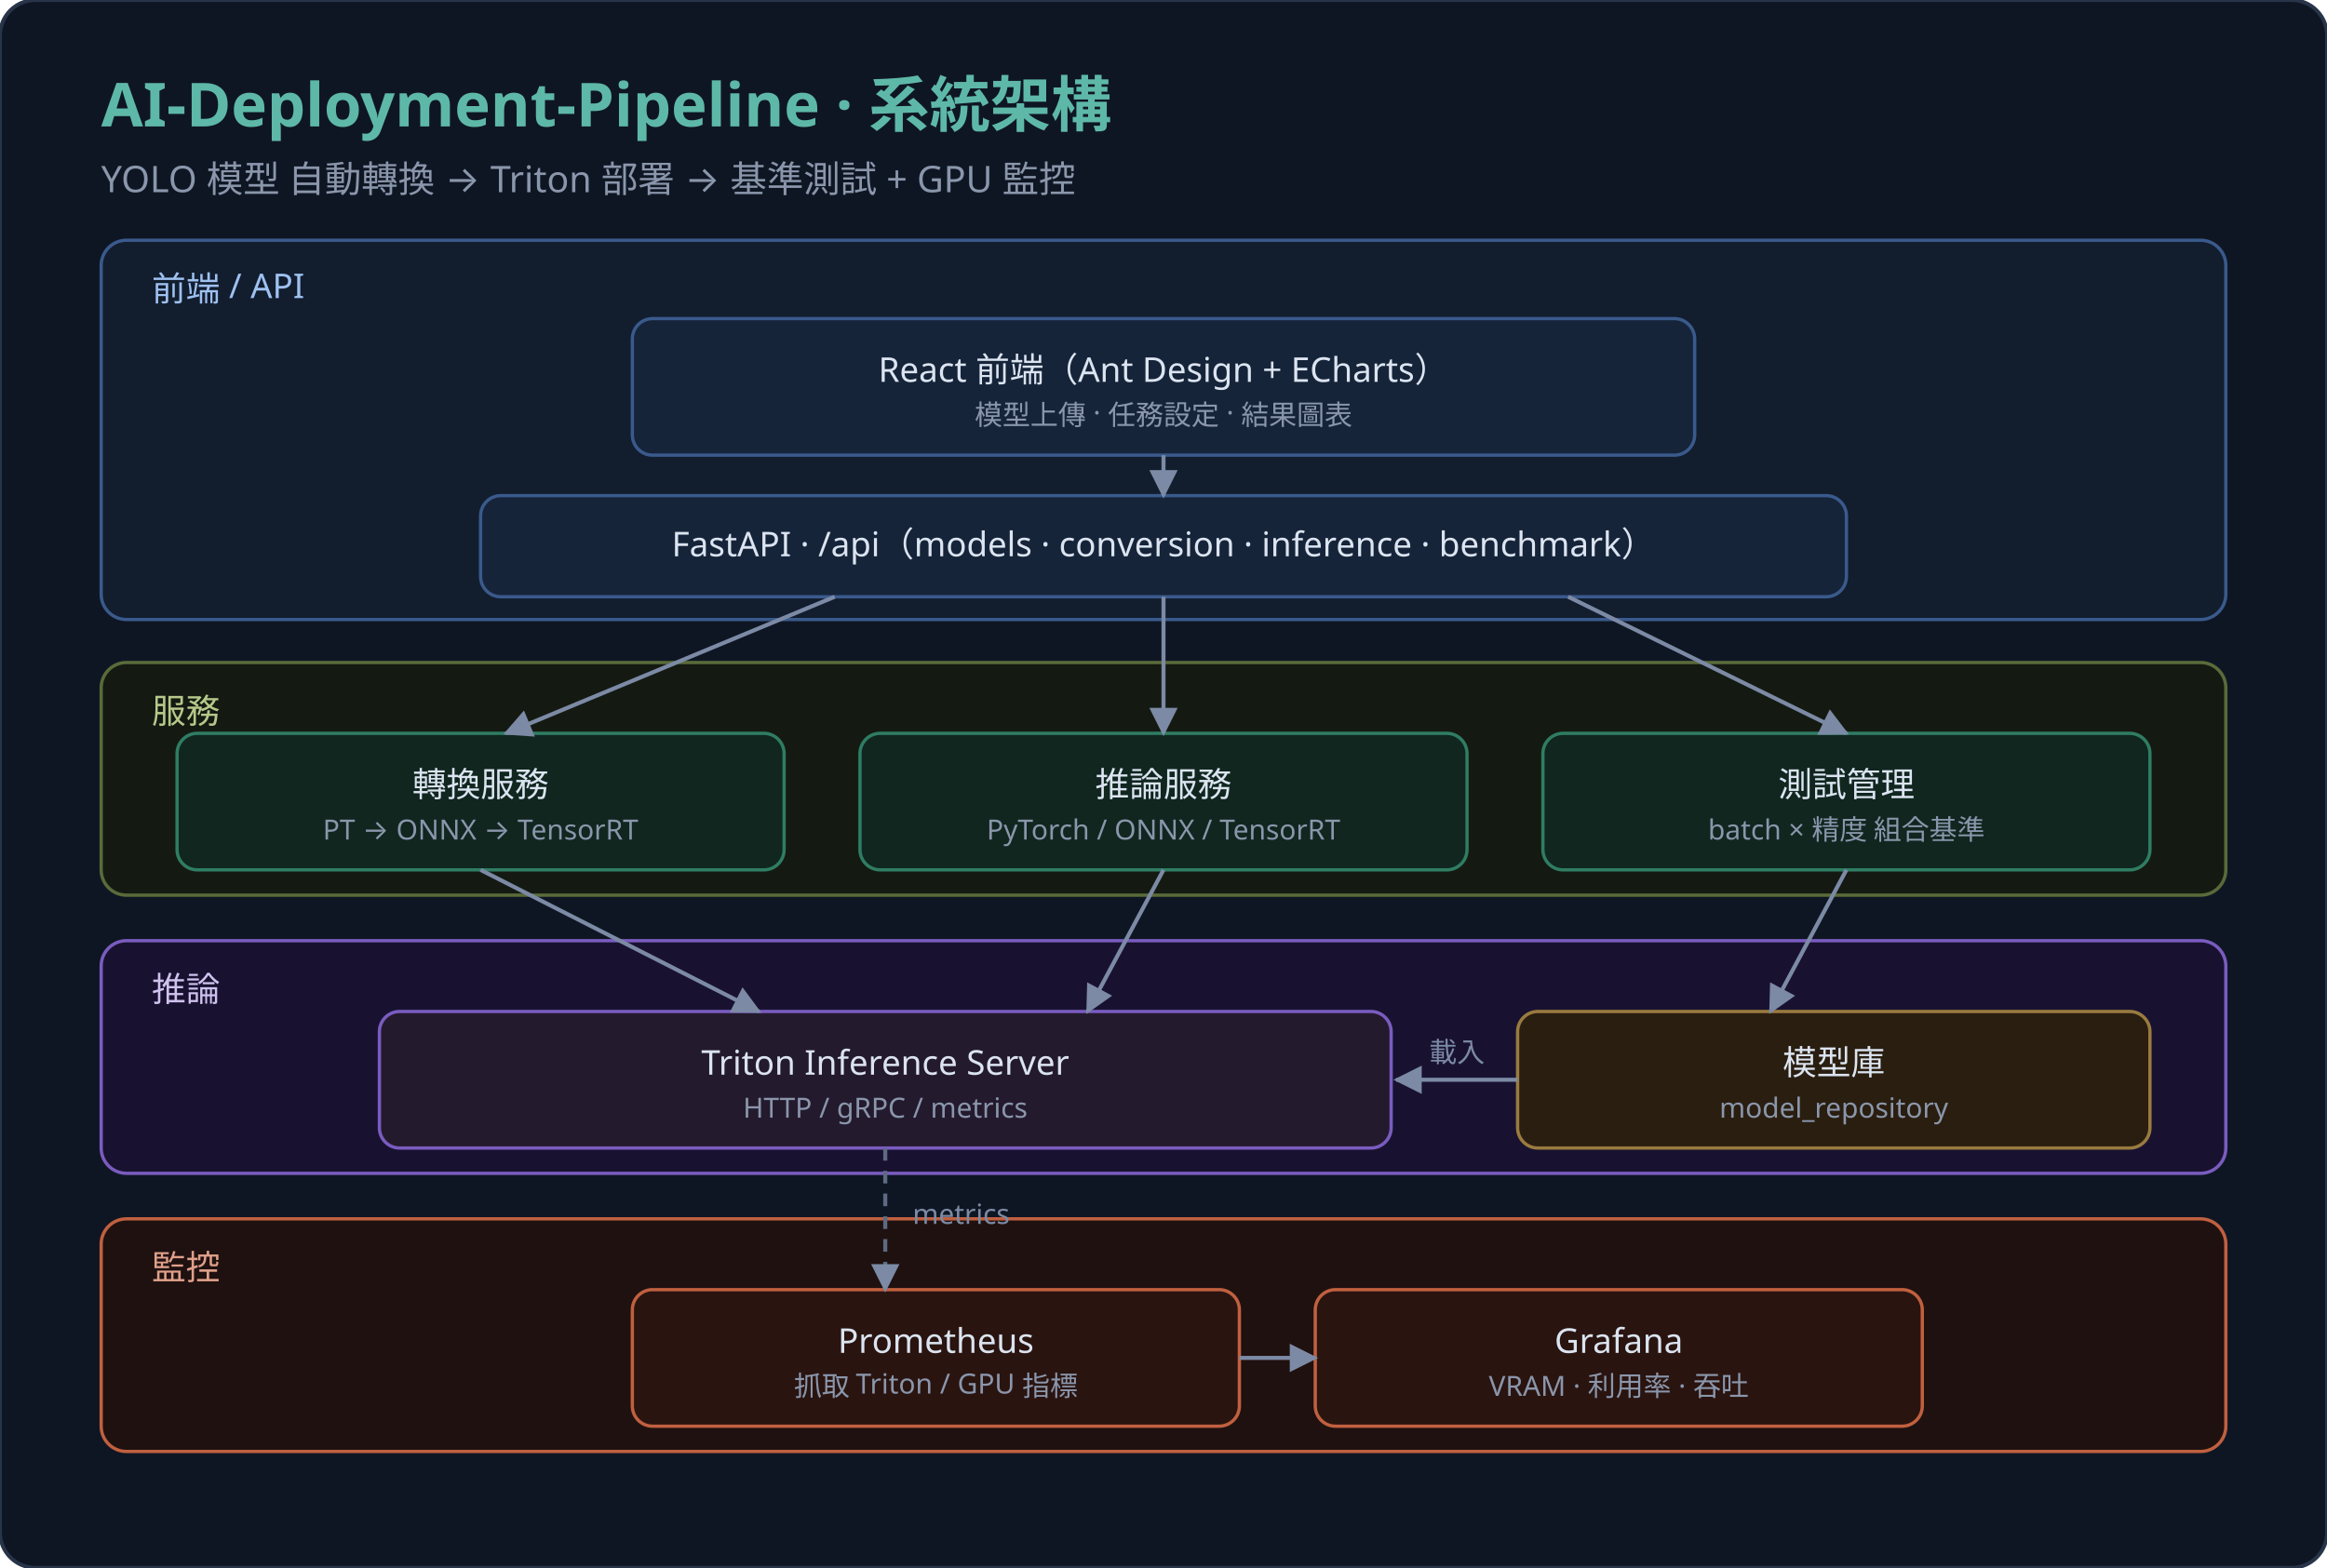
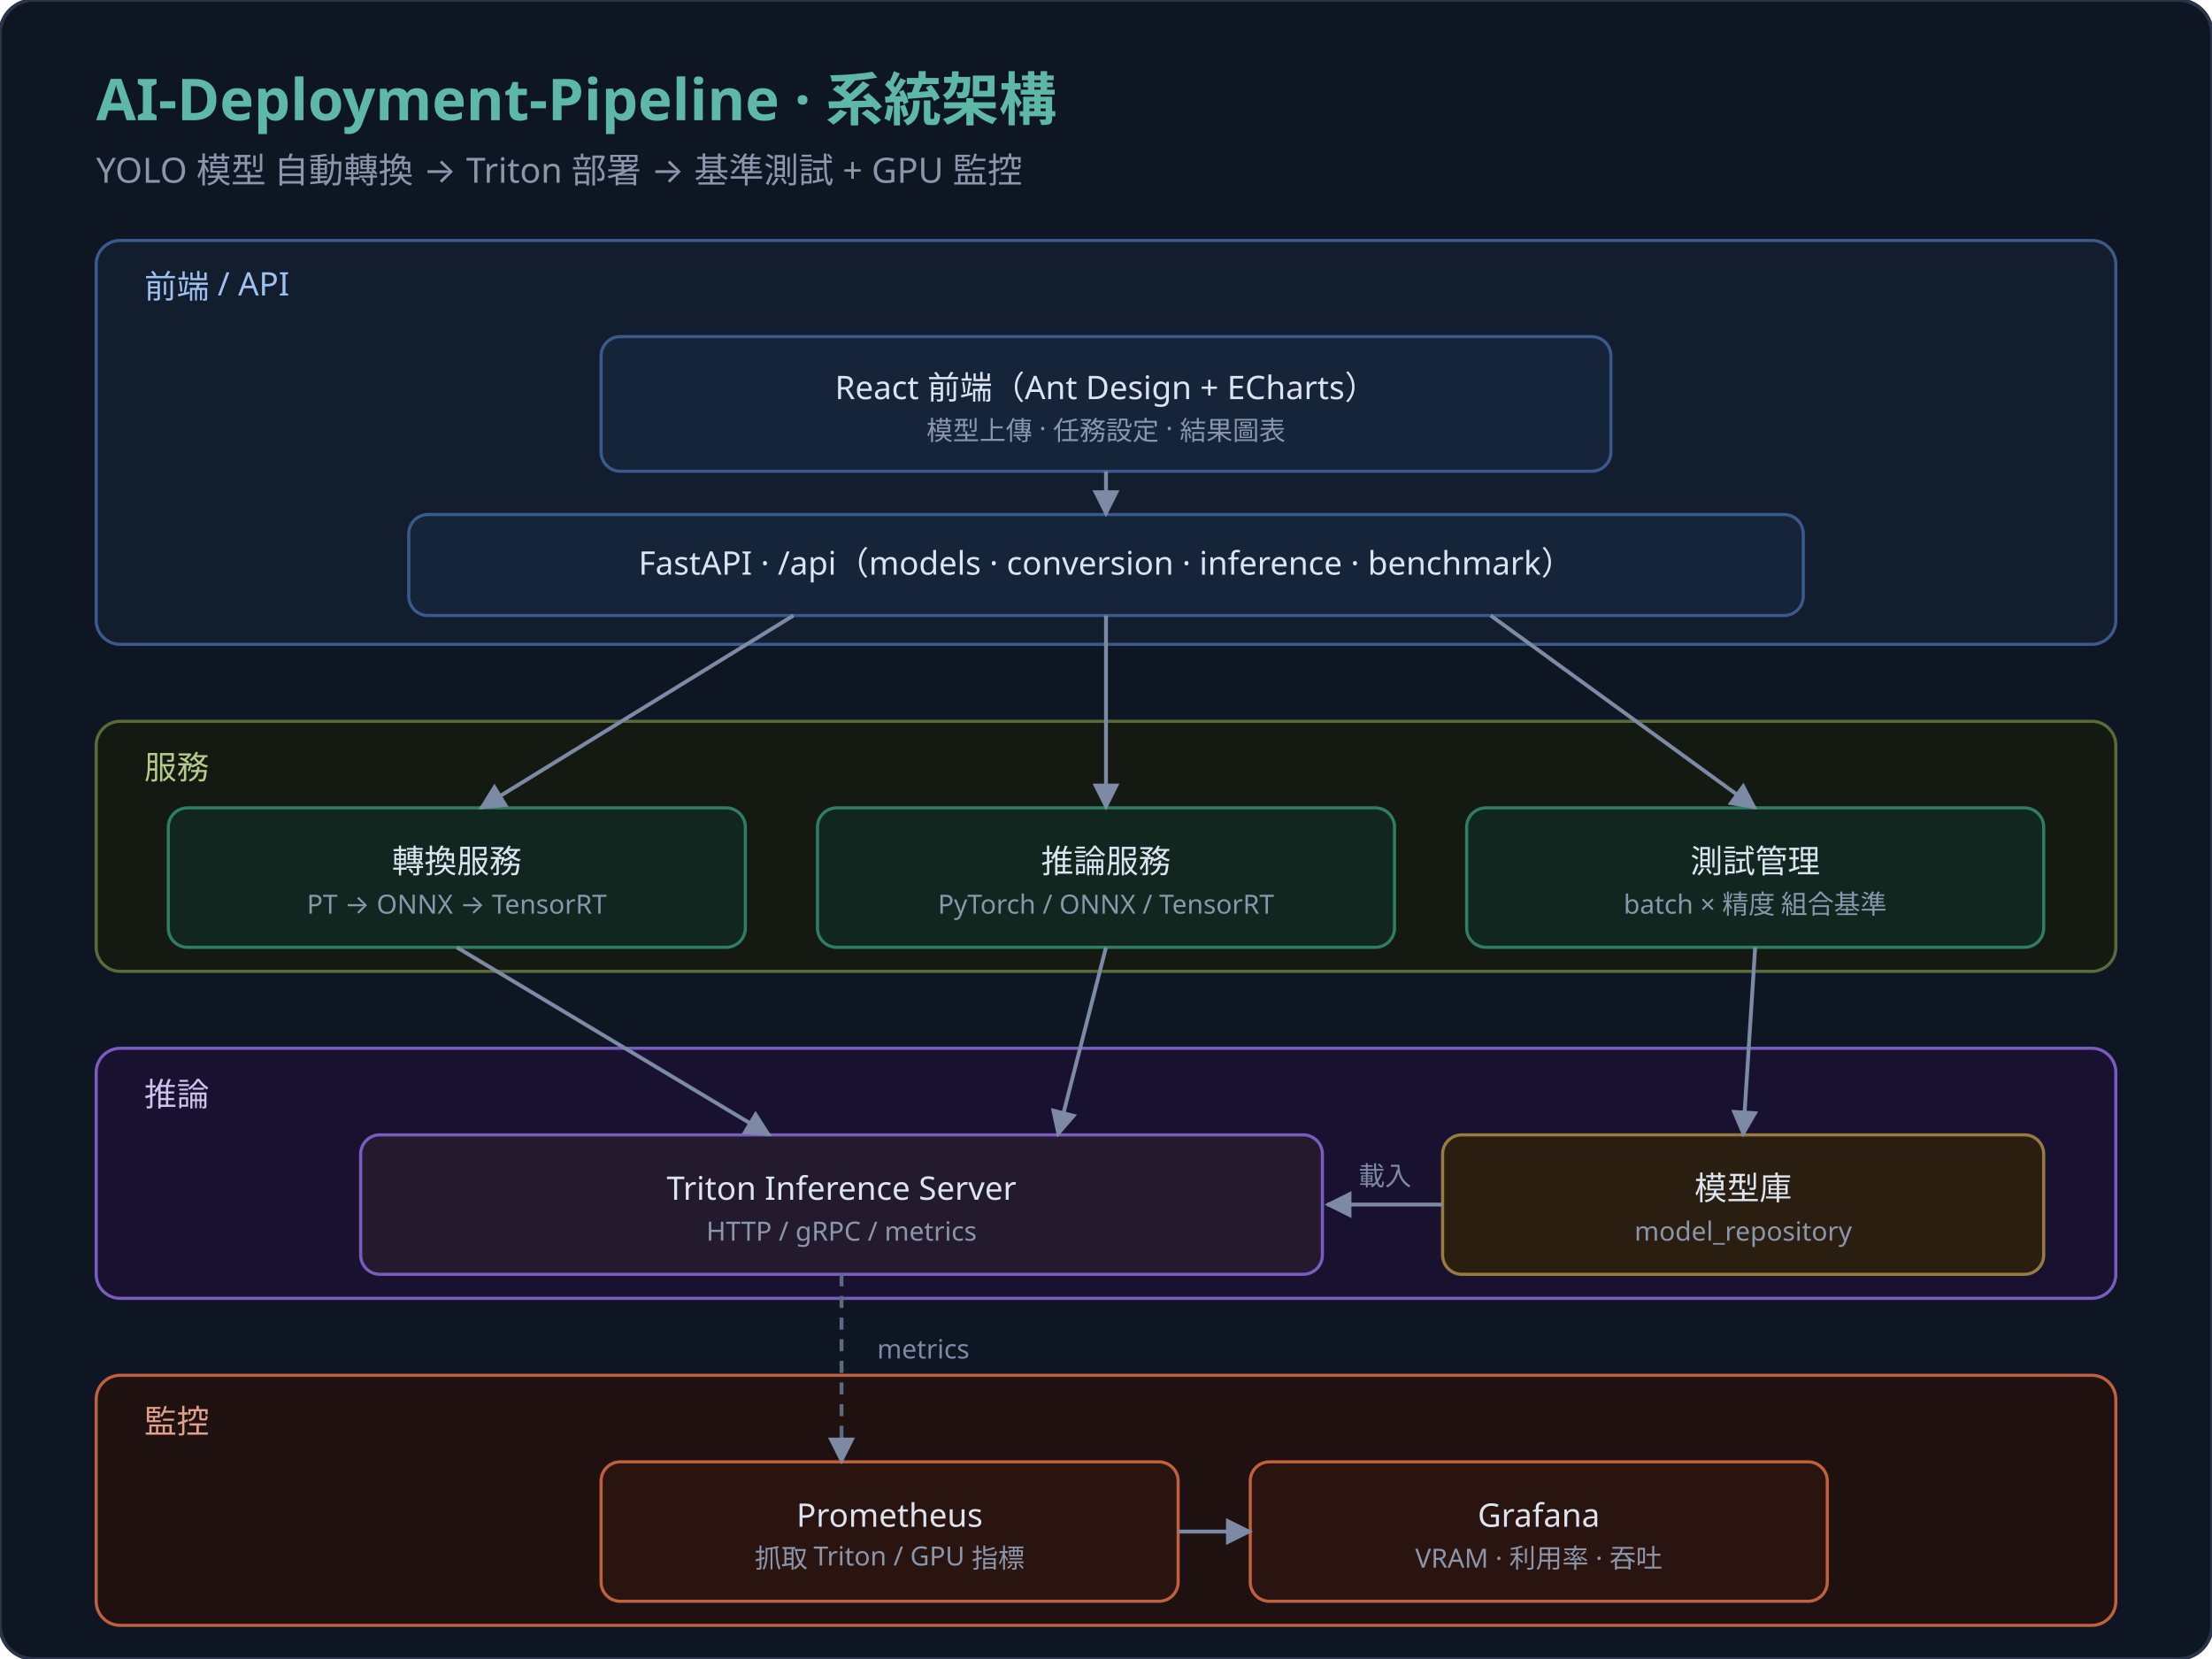
- <svg xmlns="http://www.w3.org/2000/svg" viewBox="0 0 920 620" role="img" aria-labelledby="t d" font-family="'Segoe UI',system-ui,-apple-system,'Noto Sans TC','Microsoft JhengHei',sans-serif">
+ <svg xmlns="http://www.w3.org/2000/svg" viewBox="0 0 920 690" role="img" aria-labelledby="t d" font-family="'Segoe UI',system-ui,-apple-system,'Noto Sans TC','Microsoft JhengHei',sans-serif">
  <defs>
    <marker id="a" viewBox="0 0 10 10" refX="9" refY="5" markerWidth="7" markerHeight="7" orient="auto-start-reverse">
      <path d="M0 0L10 5L0 10z" fill="#7c8aa5" />
    </marker>
  </defs>
-   <rect x="0" y="0" width="920" height="620" rx="14" fill="#0f1623" />
-   <rect x="0" y="0" width="920" height="620" rx="14" fill="none" stroke="#283449" stroke-width="1.5" />
+   <rect x="0" y="0" width="920" height="690" rx="14" fill="#0f1623" />
+   <rect x="0" y="0" width="920" height="690" rx="14" fill="none" stroke="#283449" stroke-width="1.5" />
  <text x="40" y="50" fill="#5eb8a8" font-size="24" font-weight="600">AI-Deployment-Pipeline · 系統架構</text>
  <text x="40" y="76" fill="#8a96ab" font-size="14.5">YOLO 模型 自動轉換 → Triton 部署 → 基準測試 + GPU 監控</text>
-   <rect x="40" y="95" width="840" height="150" rx="10" fill="#121d2e" stroke="#3a5a8c" stroke-width="1.3" />
-   <text x="60" y="119" fill="#9ec1f0" font-size="13.5" font-weight="500">前端 / API</text>
-   <rect x="250" y="126" width="420" height="54" rx="8" fill="#16243a" stroke="#3a5a8c" stroke-width="1.3" />
-   <text x="460" y="151" fill="#dbe4f0" font-size="13.5" font-weight="500" text-anchor="middle">React 前端（Ant Design + ECharts）</text>
-   <text x="460" y="168" fill="#8a96ab" font-size="11" text-anchor="middle">模型上傳 · 任務設定 · 結果圖表</text>
-   <rect x="190" y="196" width="540" height="40" rx="8" fill="#16243a" stroke="#3a5a8c" stroke-width="1.3" />
-   <text x="460" y="220" fill="#dbe4f0" font-size="13.5" font-weight="500" text-anchor="middle">FastAPI · /api（models · conversion · inference · benchmark）</text>
-   <rect x="40" y="262" width="840" height="92" rx="10" fill="#141a12" stroke="#5a6b3a" stroke-width="1.3" />
-   <text x="60" y="286" fill="#b6c98a" font-size="13.5" font-weight="500">服務</text>
-   <rect x="70" y="290" width="240" height="54" rx="8" fill="#10261f" stroke="#2f7d63" stroke-width="1.3" />
-   <text x="190" y="315" fill="#dbe4f0" font-size="13.5" font-weight="500" text-anchor="middle">轉換服務</text>
-   <text x="190" y="332" fill="#8a96ab" font-size="11" text-anchor="middle">PT → ONNX → TensorRT</text>
-   <rect x="340" y="290" width="240" height="54" rx="8" fill="#10261f" stroke="#2f7d63" stroke-width="1.3" />
-   <text x="460" y="315" fill="#dbe4f0" font-size="13.5" font-weight="500" text-anchor="middle">推論服務</text>
-   <text x="460" y="332" fill="#8a96ab" font-size="11" text-anchor="middle">PyTorch / ONNX / TensorRT</text>
-   <rect x="610" y="290" width="240" height="54" rx="8" fill="#10261f" stroke="#2f7d63" stroke-width="1.3" />
-   <text x="730" y="315" fill="#dbe4f0" font-size="13.5" font-weight="500" text-anchor="middle">測試管理</text>
-   <text x="730" y="332" fill="#8a96ab" font-size="11" text-anchor="middle">batch × 精度 組合基準</text>
-   <rect x="40" y="372" width="840" height="92" rx="10" fill="#181230" stroke="#7a5cc0" stroke-width="1.3" />
-   <text x="60" y="396" fill="#cfc2ee" font-size="13.5" font-weight="500">推論</text>
-   <rect x="150" y="400" width="400" height="54" rx="8" fill="#241a2e" stroke="#7a5cc0" stroke-width="1.3" />
-   <text x="350" y="425" fill="#dbe4f0" font-size="13.5" font-weight="500" text-anchor="middle">Triton Inference Server</text>
-   <text x="350" y="442" fill="#8a96ab" font-size="11" text-anchor="middle">HTTP / gRPC / metrics</text>
-   <rect x="600" y="400" width="250" height="54" rx="8" fill="#2a1e10" stroke="#9a7b3f" stroke-width="1.3" />
-   <text x="725" y="425" fill="#dbe4f0" font-size="13.5" font-weight="500" text-anchor="middle">模型庫</text>
-   <text x="725" y="442" fill="#8a96ab" font-size="11" text-anchor="middle">model_repository</text>
-   <rect x="40" y="482" width="840" height="92" rx="10" fill="#1f1110" stroke="#c0603f" stroke-width="1.3" />
-   <text x="60" y="506" fill="#e0a08a" font-size="13.5" font-weight="500">監控</text>
-   <rect x="250" y="510" width="240" height="54" rx="8" fill="#2a1410" stroke="#c0603f" stroke-width="1.3" />
-   <text x="370" y="535" fill="#dbe4f0" font-size="13.5" font-weight="500" text-anchor="middle">Prometheus</text>
-   <text x="370" y="552" fill="#8a96ab" font-size="11" text-anchor="middle">抓取 Triton / GPU 指標</text>
-   <rect x="520" y="510" width="240" height="54" rx="8" fill="#2a1410" stroke="#c0603f" stroke-width="1.3" />
-   <text x="640" y="535" fill="#dbe4f0" font-size="13.5" font-weight="500" text-anchor="middle">Grafana</text>
-   <text x="640" y="552" fill="#8a96ab" font-size="11" text-anchor="middle">VRAM · 利用率 · 吞吐</text>
-   <line x1="460" y1="180" x2="460" y2="196" stroke="#7c8aa5" stroke-width="1.6" marker-end="url(#a)" />
-   <line x1="330" y1="236" x2="200" y2="290" stroke="#7c8aa5" stroke-width="1.6" marker-end="url(#a)" />
-   <line x1="460" y1="236" x2="460" y2="290" stroke="#7c8aa5" stroke-width="1.6" marker-end="url(#a)" />
-   <line x1="620" y1="236" x2="730" y2="290" stroke="#7c8aa5" stroke-width="1.6" marker-end="url(#a)" />
-   <line x1="190" y1="344" x2="300" y2="400" stroke="#7c8aa5" stroke-width="1.6" marker-end="url(#a)" />
-   <line x1="460" y1="344" x2="430" y2="400" stroke="#7c8aa5" stroke-width="1.6" marker-end="url(#a)" />
-   <line x1="730" y1="344" x2="700" y2="400" stroke="#7c8aa5" stroke-width="1.6" marker-end="url(#a)" />
-   <line x1="600" y1="427" x2="552" y2="427" stroke="#7c8aa5" stroke-width="1.6" marker-end="url(#a)" />
-   <text x="576" y="420" fill="#7c8aa5" font-size="11" text-anchor="middle">載入</text>
-   <line x1="350" y1="454" x2="350" y2="510" stroke="#5d6b82" stroke-width="1.6" stroke-dasharray="5 4" marker-end="url(#a)" />
-   <text x="380" y="484" fill="#7c8aa5" font-size="11" text-anchor="middle">metrics</text>
-   <line x1="490" y1="537" x2="520" y2="537" stroke="#7c8aa5" stroke-width="1.6" marker-end="url(#a)" />
+   <rect x="40" y="100" width="840" height="168" rx="10" fill="#121d2e" stroke="#3a5a8c" stroke-width="1.3" />
+   <text x="60" y="124" fill="#9ec1f0" font-size="13.5" font-weight="500">前端 / API</text>
+   <rect x="250" y="140" width="420" height="56" rx="8" fill="#16243a" stroke="#3a5a8c" stroke-width="1.3" />
+   <text x="460" y="166" fill="#dbe4f0" font-size="13.5" font-weight="500" text-anchor="middle">React 前端（Ant Design + ECharts）</text>
+   <text x="460" y="183" fill="#8a96ab" font-size="11" text-anchor="middle">模型上傳 · 任務設定 · 結果圖表</text>
+   <rect x="170" y="214" width="580" height="42" rx="8" fill="#16243a" stroke="#3a5a8c" stroke-width="1.3" />
+   <text x="460" y="239" fill="#dbe4f0" font-size="13.5" font-weight="500" text-anchor="middle">FastAPI · /api（models · conversion · inference · benchmark）</text>
+   <rect x="40" y="300" width="840" height="104" rx="10" fill="#141a12" stroke="#5a6b3a" stroke-width="1.3" />
+   <text x="60" y="324" fill="#b6c98a" font-size="13.5" font-weight="500">服務</text>
+   <rect x="70" y="336" width="240" height="58" rx="8" fill="#10261f" stroke="#2f7d63" stroke-width="1.3" />
+   <text x="190" y="363" fill="#dbe4f0" font-size="13.5" font-weight="500" text-anchor="middle">轉換服務</text>
+   <text x="190" y="380" fill="#8a96ab" font-size="11" text-anchor="middle">PT → ONNX → TensorRT</text>
+   <rect x="340" y="336" width="240" height="58" rx="8" fill="#10261f" stroke="#2f7d63" stroke-width="1.3" />
+   <text x="460" y="363" fill="#dbe4f0" font-size="13.5" font-weight="500" text-anchor="middle">推論服務</text>
+   <text x="460" y="380" fill="#8a96ab" font-size="11" text-anchor="middle">PyTorch / ONNX / TensorRT</text>
+   <rect x="610" y="336" width="240" height="58" rx="8" fill="#10261f" stroke="#2f7d63" stroke-width="1.3" />
+   <text x="730" y="363" fill="#dbe4f0" font-size="13.5" font-weight="500" text-anchor="middle">測試管理</text>
+   <text x="730" y="380" fill="#8a96ab" font-size="11" text-anchor="middle">batch × 精度 組合基準</text>
+   <rect x="40" y="436" width="840" height="104" rx="10" fill="#181230" stroke="#7a5cc0" stroke-width="1.3" />
+   <text x="60" y="460" fill="#cfc2ee" font-size="13.5" font-weight="500">推論</text>
+   <rect x="150" y="472" width="400" height="58" rx="8" fill="#241a2e" stroke="#7a5cc0" stroke-width="1.3" />
+   <text x="350" y="499" fill="#dbe4f0" font-size="13.5" font-weight="500" text-anchor="middle">Triton Inference Server</text>
+   <text x="350" y="516" fill="#8a96ab" font-size="11" text-anchor="middle">HTTP / gRPC / metrics</text>
+   <rect x="600" y="472" width="250" height="58" rx="8" fill="#2a1e10" stroke="#9a7b3f" stroke-width="1.3" />
+   <text x="725" y="499" fill="#dbe4f0" font-size="13.5" font-weight="500" text-anchor="middle">模型庫</text>
+   <text x="725" y="516" fill="#8a96ab" font-size="11" text-anchor="middle">model_repository</text>
+   <rect x="40" y="572" width="840" height="104" rx="10" fill="#1f1110" stroke="#c0603f" stroke-width="1.3" />
+   <text x="60" y="596" fill="#e0a08a" font-size="13.5" font-weight="500">監控</text>
+   <rect x="250" y="608" width="240" height="58" rx="8" fill="#2a1410" stroke="#c0603f" stroke-width="1.3" />
+   <text x="370" y="635" fill="#dbe4f0" font-size="13.5" font-weight="500" text-anchor="middle">Prometheus</text>
+   <text x="370" y="652" fill="#8a96ab" font-size="11" text-anchor="middle">抓取 Triton / GPU 指標</text>
+   <rect x="520" y="608" width="240" height="58" rx="8" fill="#2a1410" stroke="#c0603f" stroke-width="1.3" />
+   <text x="640" y="635" fill="#dbe4f0" font-size="13.5" font-weight="500" text-anchor="middle">Grafana</text>
+   <text x="640" y="652" fill="#8a96ab" font-size="11" text-anchor="middle">VRAM · 利用率 · 吞吐</text>
+   <line x1="460" y1="196" x2="460" y2="214" stroke="#7c8aa5" stroke-width="1.6" marker-end="url(#a)" />
+   <line x1="330" y1="256" x2="200" y2="336" stroke="#7c8aa5" stroke-width="1.6" marker-end="url(#a)" />
+   <line x1="460" y1="256" x2="460" y2="336" stroke="#7c8aa5" stroke-width="1.6" marker-end="url(#a)" />
+   <line x1="620" y1="256" x2="730" y2="336" stroke="#7c8aa5" stroke-width="1.6" marker-end="url(#a)" />
+   <line x1="190" y1="394" x2="320" y2="472" stroke="#7c8aa5" stroke-width="1.6" marker-end="url(#a)" />
+   <line x1="460" y1="394" x2="440" y2="472" stroke="#7c8aa5" stroke-width="1.6" marker-end="url(#a)" />
+   <line x1="730" y1="394" x2="725" y2="472" stroke="#7c8aa5" stroke-width="1.6" marker-end="url(#a)" />
+   <line x1="600" y1="501" x2="552" y2="501" stroke="#7c8aa5" stroke-width="1.6" marker-end="url(#a)" />
+   <text x="576" y="493" fill="#7c8aa5" font-size="11" text-anchor="middle">載入</text>
+   <line x1="350" y1="530" x2="350" y2="608" stroke="#5d6b82" stroke-width="1.6" stroke-dasharray="5 4" marker-end="url(#a)" />
+   <text x="384" y="565" fill="#7c8aa5" font-size="11" text-anchor="middle">metrics</text>
+   <line x1="490" y1="637" x2="520" y2="637" stroke="#7c8aa5" stroke-width="1.6" marker-end="url(#a)" />
</svg>
